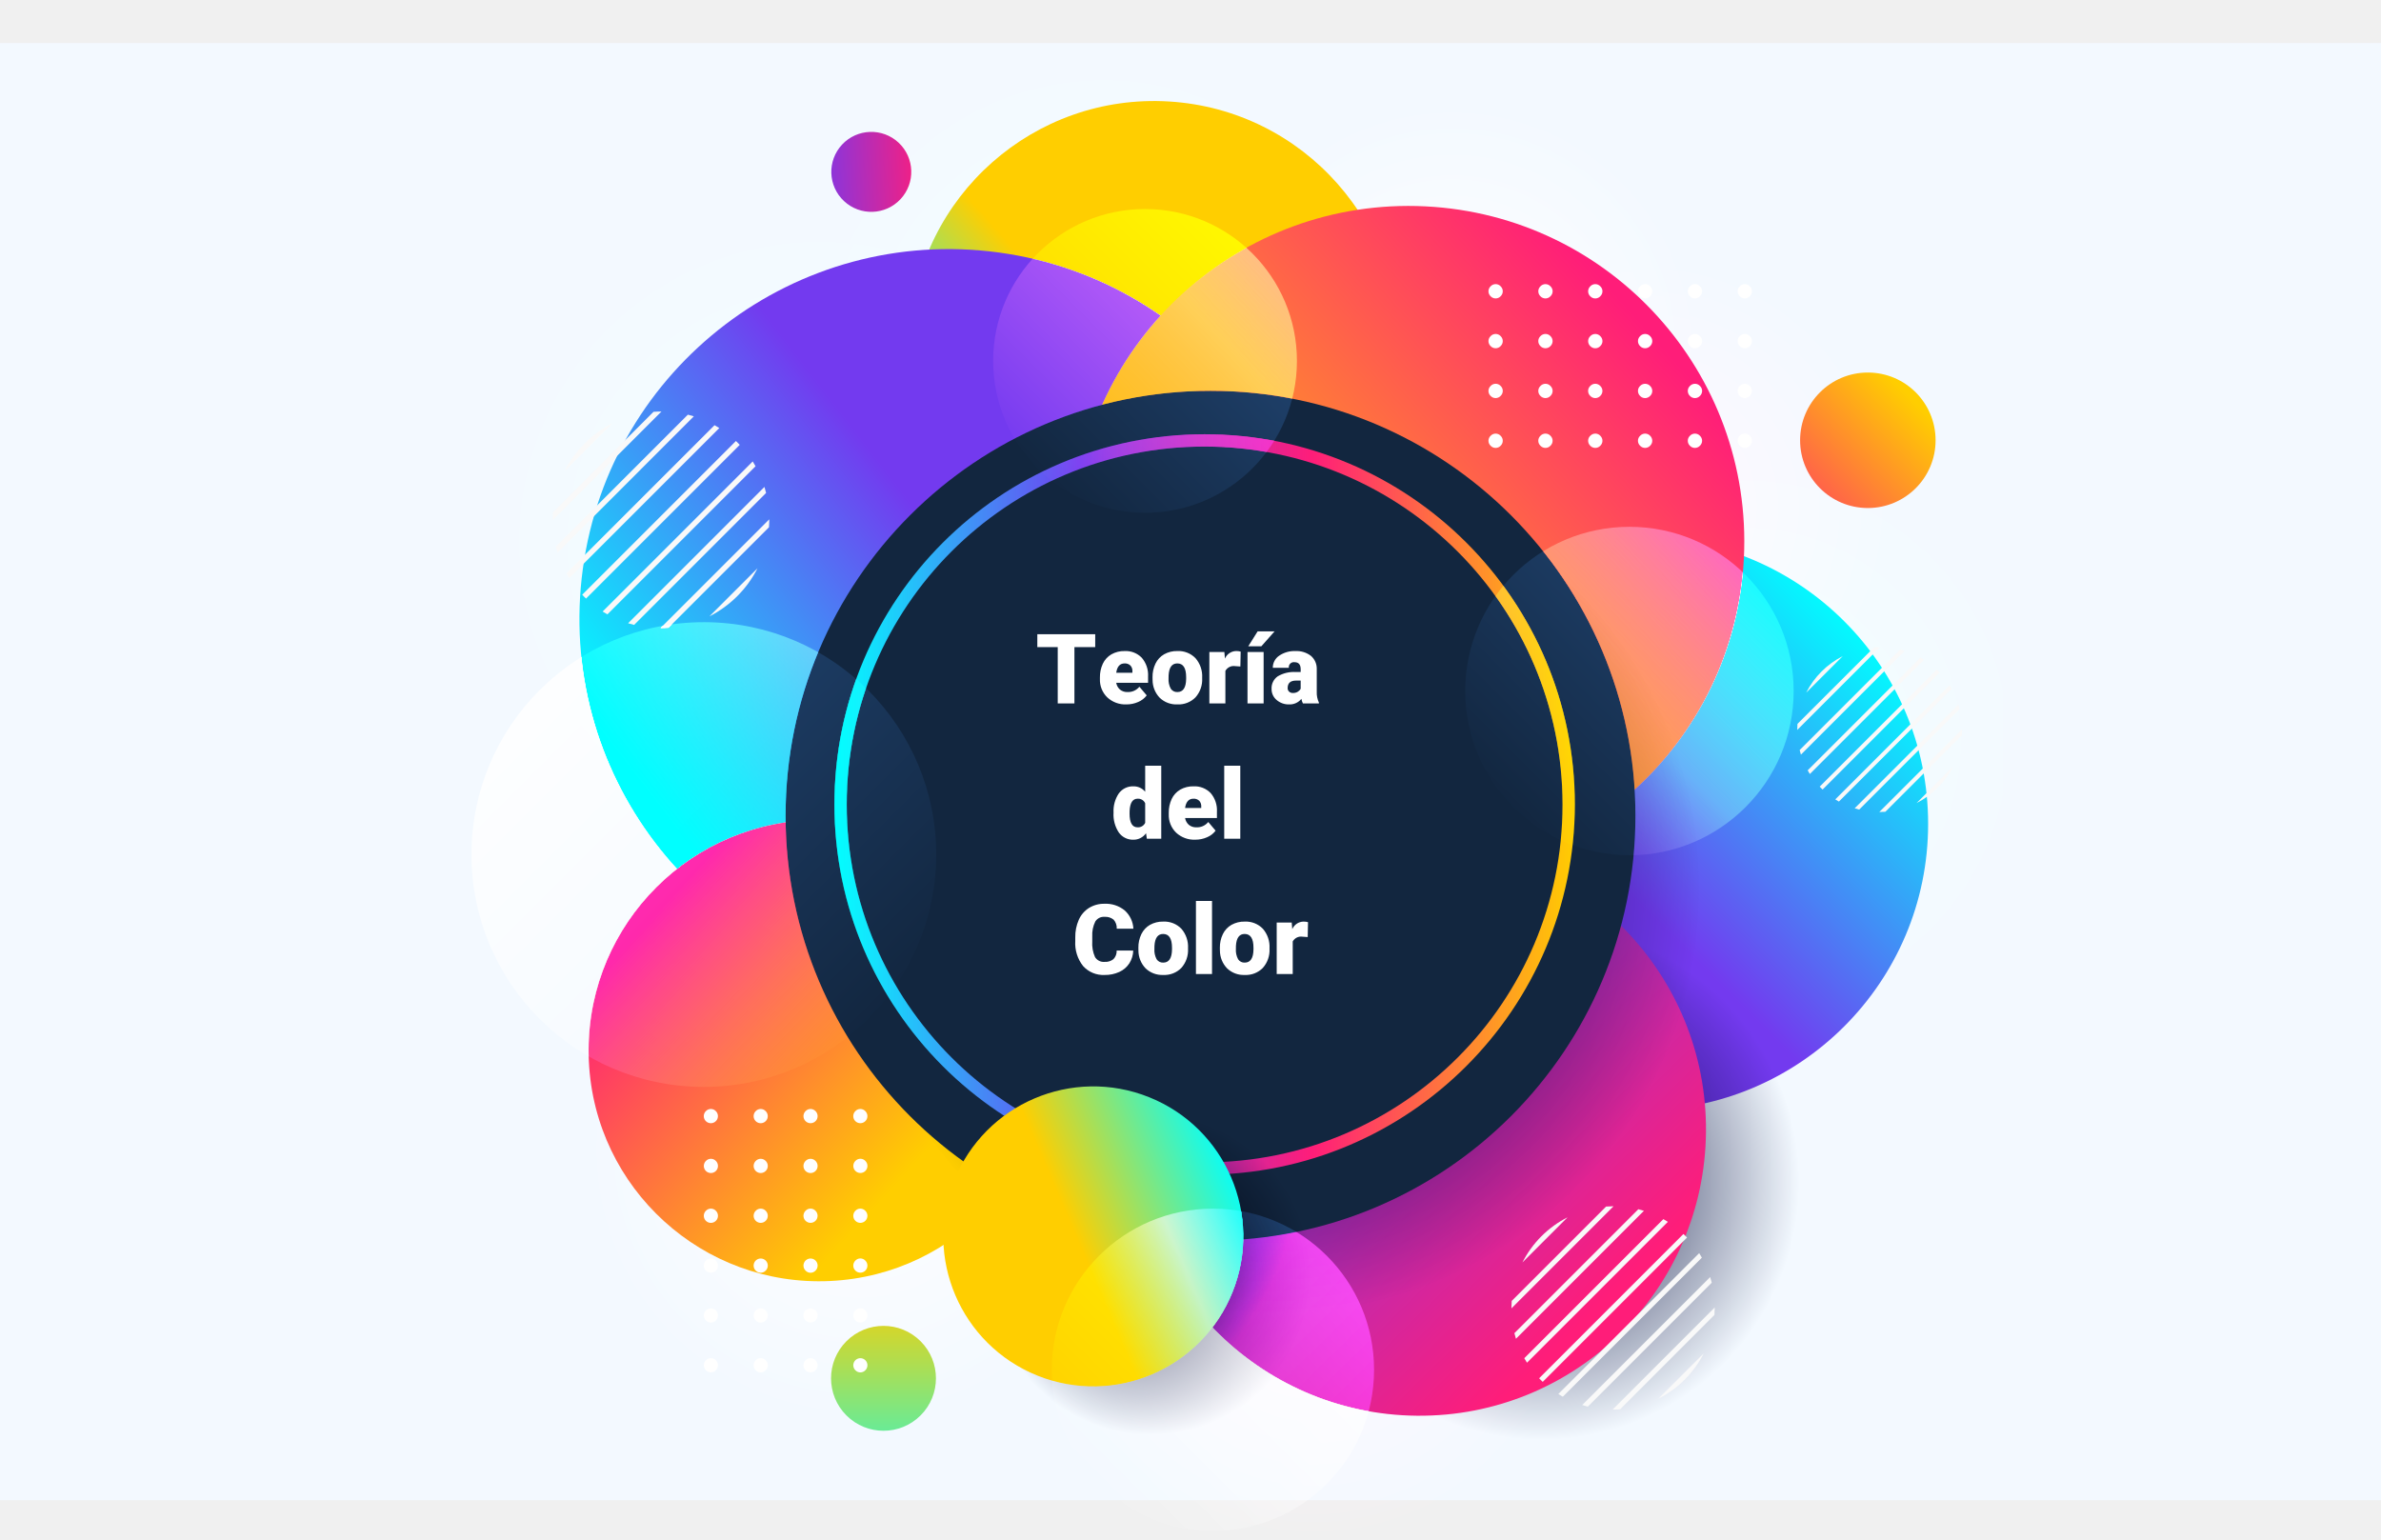
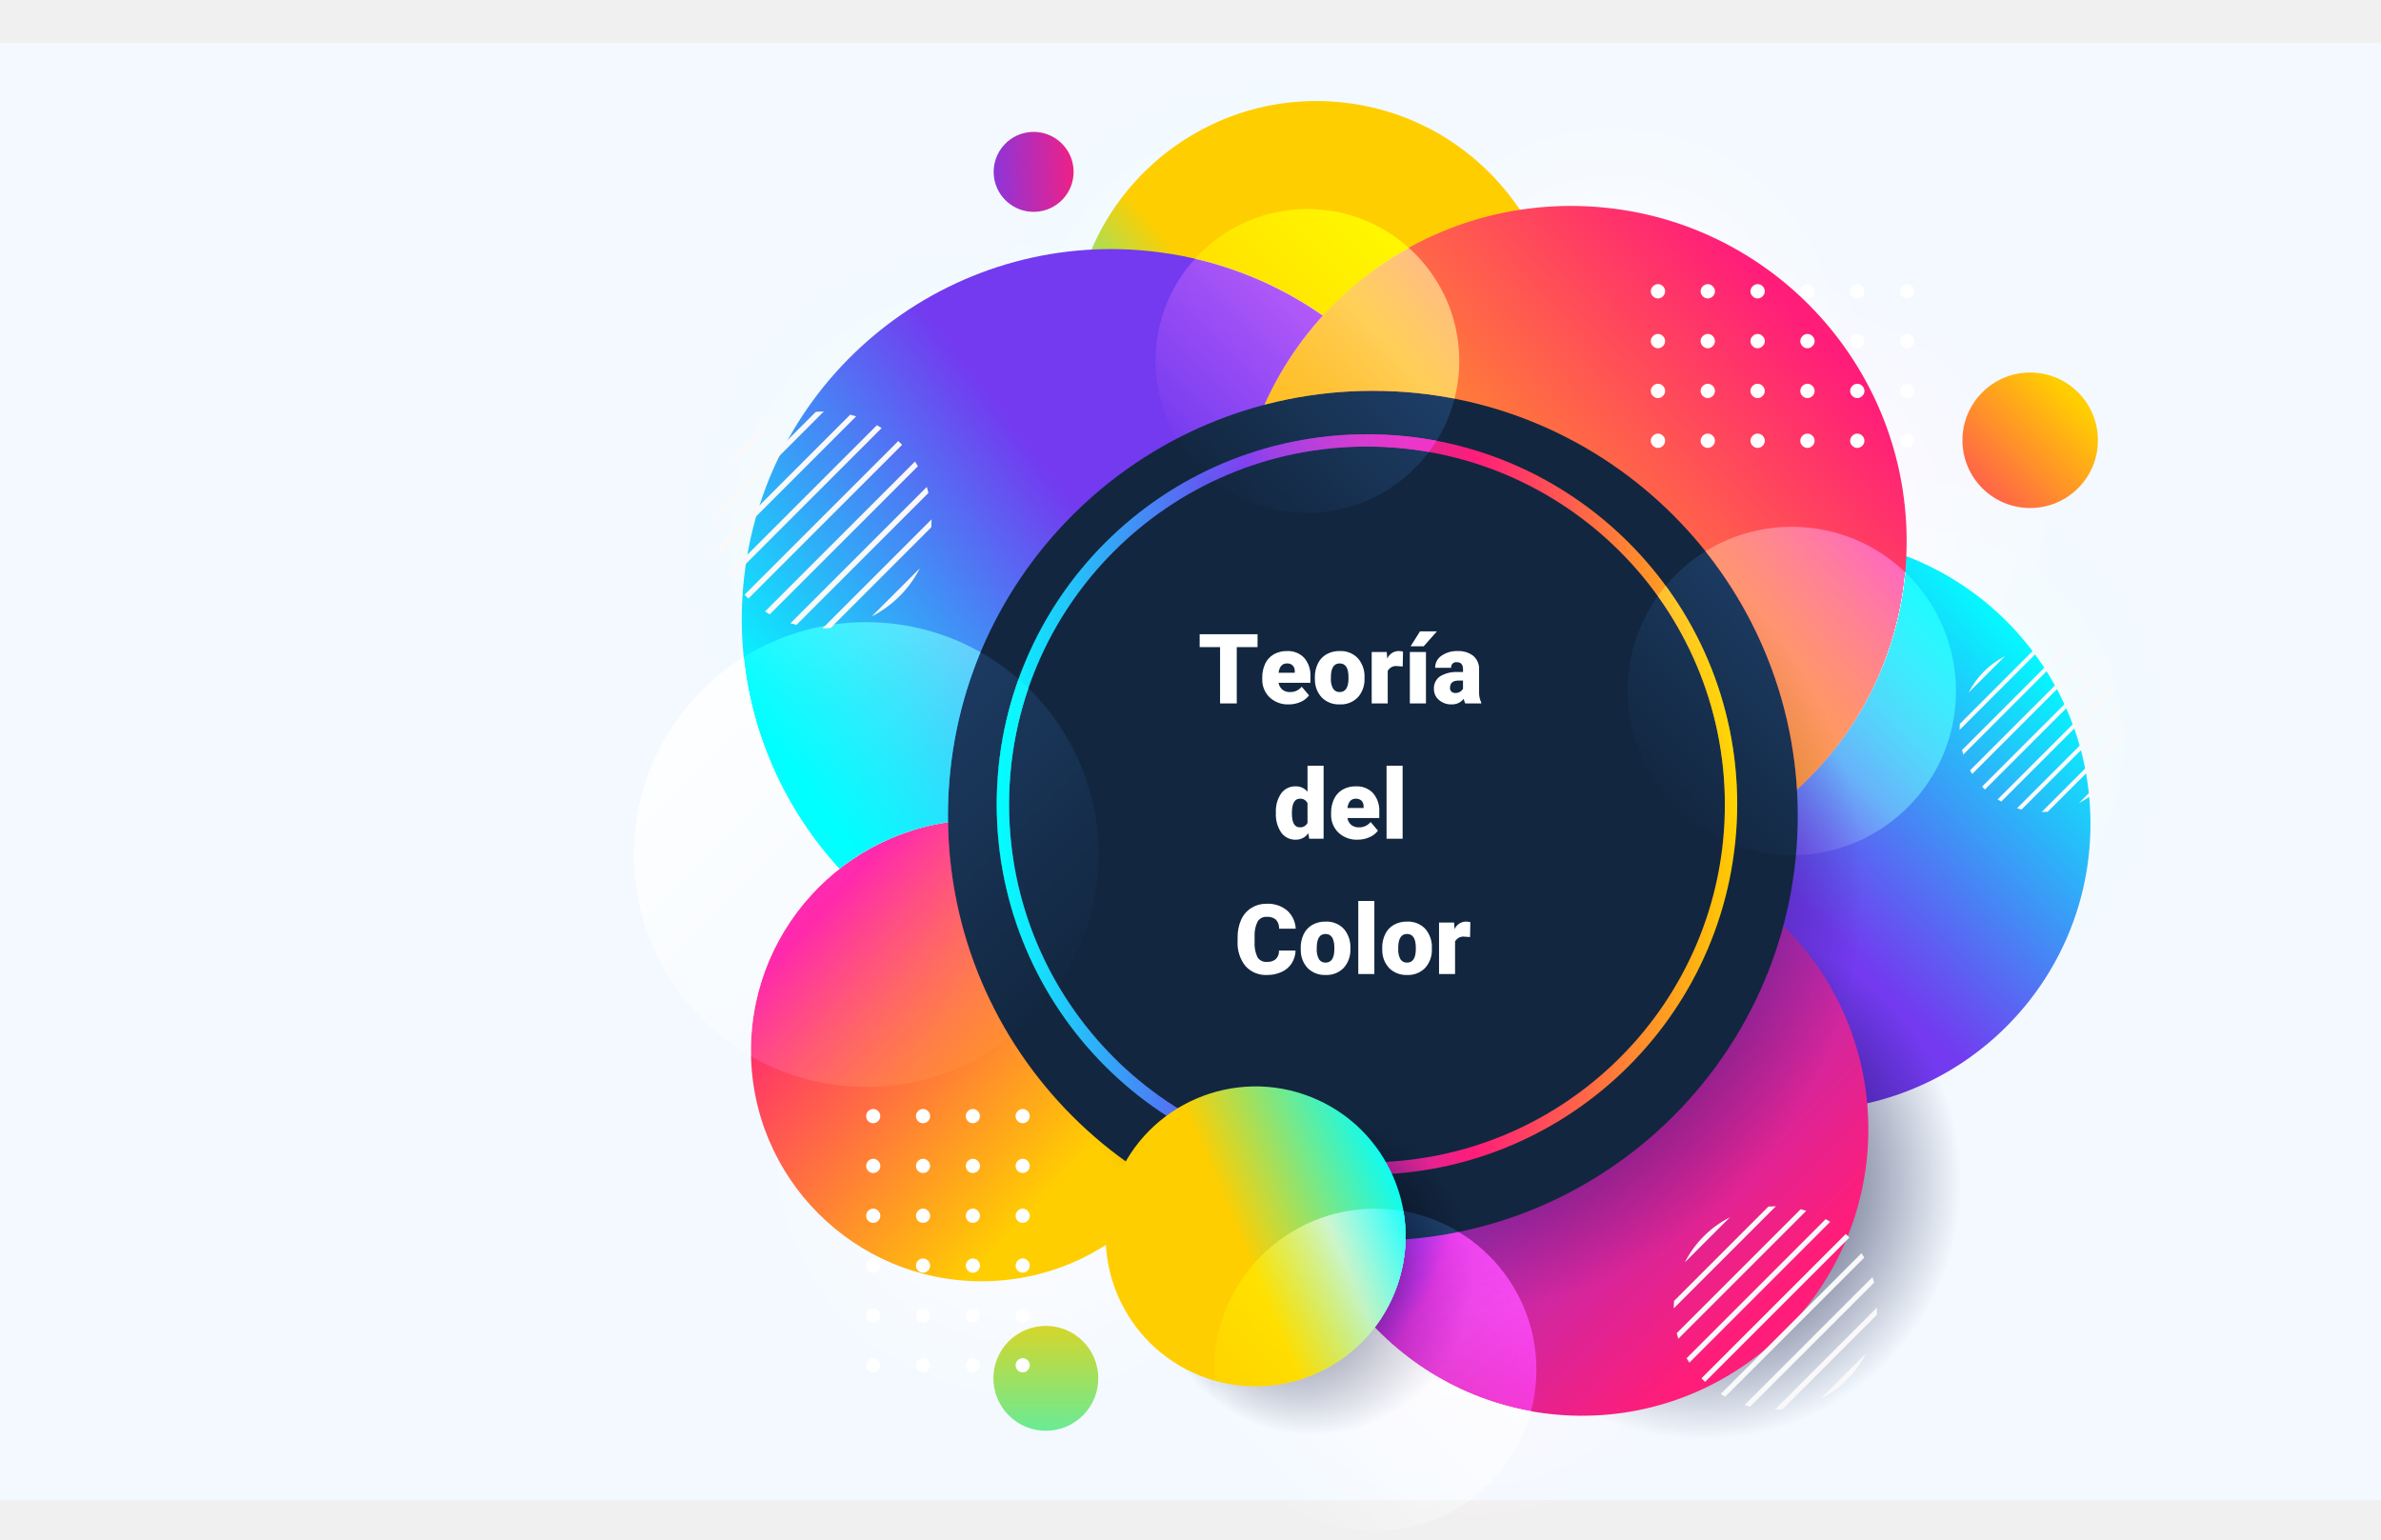
<svg xmlns="http://www.w3.org/2000/svg" xmlns:xlink="http://www.w3.org/1999/xlink" width="440" height="284.513" viewBox="0 0 440 284.513">
  <defs>
    <radialGradient id="radial-gradient" cx="0.5" cy="0.5" r="0.5" gradientTransform="matrix(0.707, 0.707, -0.707, 0.707, 0.5, -0.207)" gradientUnits="objectBoundingBox">
      <stop offset="0" stop-color="#ffce00" />
      <stop offset="1" />
    </radialGradient>
    <radialGradient id="radial-gradient-2" cx="0.5" cy="0.5" r="0.5" xlink:href="#radial-gradient" />
    <radialGradient id="radial-gradient-3" cx="0.5" cy="0.5" r="0.5" gradientTransform="matrix(0.707, 0.707, -0.707, 0.707, 0.5, -0.207)" gradientUnits="objectBoundingBox">
      <stop offset="0" stop-color="#ff1d79" />
      <stop offset="1" />
    </radialGradient>
    <radialGradient id="radial-gradient-4" cx="0.526" cy="0.5" r="0.5" gradientTransform="translate(-0.026) scale(1.053 1)" gradientUnits="objectBoundingBox">
      <stop offset="0" stop-color="aqua" />
      <stop offset="1" />
    </radialGradient>
    <radialGradient id="radial-gradient-5" cx="0.5" cy="0.5" r="0.5" gradientTransform="translate(0)" gradientUnits="objectBoundingBox">
      <stop offset="0.101" stop-color="aqua" />
      <stop offset="1" />
    </radialGradient>
    <radialGradient id="radial-gradient-6" cx="0.5" xlink:href="#radial-gradient-5" />
    <radialGradient id="radial-gradient-7" cx="0.5" cy="0.5" r="0.5" gradientTransform="translate(0)" xlink:href="#radial-gradient-3" />
    <linearGradient id="linear-gradient" x1="0.428" y1="0.572" x2="0.866" y2="0.134" gradientUnits="objectBoundingBox">
      <stop offset="0" stop-color="#733aef" />
      <stop offset="1" stop-color="aqua" />
    </linearGradient>
    <linearGradient id="linear-gradient-2" x1="0.441" y1="0.441" x2="0.171" y2="0.171" gradientUnits="objectBoundingBox">
      <stop offset="0" stop-color="#ffce00" />
      <stop offset="1" stop-color="aqua" />
    </linearGradient>
    <radialGradient id="radial-gradient-8" cx="0.5" cy="0.5" r="0.5" gradientTransform="translate(0.916 -0.072) rotate(81.008)" gradientUnits="objectBoundingBox">
      <stop offset="0" stop-color="#060d3a" />
      <stop offset="1" stop-color="#fff" />
    </radialGradient>
    <linearGradient id="linear-gradient-3" x1="0.189" y1="0.811" x2="0.763" y2="0.237" gradientUnits="objectBoundingBox">
      <stop offset="0" stop-color="#ff1d79" />
      <stop offset="1" stop-color="#733aef" />
    </linearGradient>
    <linearGradient id="linear-gradient-4" x1="0.539" y1="0.539" x2="0.169" y2="0.169" xlink:href="#linear-gradient" />
    <linearGradient id="linear-gradient-5" x1="0.837" y1="0.837" x2="0.223" y2="0.223" gradientUnits="objectBoundingBox">
      <stop offset="0" stop-color="#ff1d79" />
      <stop offset="1" stop-color="#ffce00" />
    </linearGradient>
    <linearGradient id="linear-gradient-6" x1="0.71" y1="0.741" x2="0.16" y2="0.19" gradientUnits="objectBoundingBox">
      <stop offset="0" stop-color="#ffce00" />
      <stop offset="1" stop-color="#ff1d79" />
    </linearGradient>
    <radialGradient id="radial-gradient-9" cx="0.5" r="0.5" gradientTransform="translate(0)" xlink:href="#radial-gradient-8" />
    <linearGradient id="linear-gradient-7" y1="0.5" x2="1" y2="0.5" gradientUnits="objectBoundingBox">
      <stop offset="0" stop-color="aqua" />
      <stop offset="0.335" stop-color="#733aef" />
      <stop offset="0.645" stop-color="#ff1d79" />
      <stop offset="1" stop-color="#ffce00" />
    </linearGradient>
    <radialGradient id="radial-gradient-10" cx="0.5" r="0.5" gradientTransform="translate(0)" xlink:href="#radial-gradient-8" />
    <linearGradient id="linear-gradient-8" x1="0.875" y1="0.875" x2="0.462" y2="0.462" gradientUnits="objectBoundingBox">
      <stop offset="0" stop-color="aqua" />
      <stop offset="1" stop-color="#ffce00" />
    </linearGradient>
    <linearGradient id="linear-gradient-9" x1="-0.545" y1="1.545" x2="1.128" y2="-0.128" xlink:href="#linear-gradient-8" />
    <linearGradient id="linear-gradient-10" x1="-0.302" y1="1.302" x2="0.818" y2="0.182" xlink:href="#linear-gradient-5" />
    <linearGradient id="linear-gradient-11" x1="0.981" y1="0.981" x2="-0.048" y2="-0.048" xlink:href="#linear-gradient-3" />
    <linearGradient id="linear-gradient-12" x1="0.126" y1="0.874" x2="0.985" y2="0.015" gradientUnits="objectBoundingBox">
      <stop offset="0" stop-color="#fff" stop-opacity="0" />
      <stop offset="1" stop-color="#fff" />
    </linearGradient>
  </defs>
-   <g id="Grupo_901594" data-name="Grupo 901594" transform="translate(-895 -2882.001)">
-     <path id="Trazado_629090" data-name="Trazado 629090" d="M0,0H440V269.281H0Z" transform="translate(895 2889.959)" fill="#f3f9ff" />
-     <g id="Grupo_899416" data-name="Grupo 899416" transform="translate(-245.472 3014.131)">
+   <g id="Grupo_901591" data-name="Grupo 901591" transform="translate(-895 -2882.001)">
+     <path id="Trazado_629073" data-name="Trazado 629073" d="M0,0H440V269.281H0Z" transform="translate(895 2889.959)" fill="#f3f9ff" />
+     <g id="Grupo_899416" data-name="Grupo 899416" transform="translate(-215.472 3014.131)">
      <g id="Grupo_899415" data-name="Grupo 899415" transform="translate(1227.472 -132.13)">
        <circle id="Elipse_6341" data-name="Elipse 6341" cx="50.566" cy="50.566" r="50.566" transform="translate(0.238 212.345) rotate(-45)" fill="url(#radial-gradient)" style="mix-blend-mode: screen;isolation: isolate" />
        <circle id="Elipse_6342" data-name="Elipse 6342" cx="46.005" cy="46.005" r="46.005" transform="translate(116.314 65.06) rotate(-45)" fill="url(#radial-gradient-2)" style="mix-blend-mode: screen;isolation: isolate" />
        <circle id="Elipse_6343" data-name="Elipse 6343" cx="46.005" cy="46.005" r="46.005" transform="translate(151.507 93.755) rotate(-45)" fill="url(#radial-gradient-3)" style="mix-blend-mode: screen;isolation: isolate" />
        <path id="Trazado_626556" data-name="Trazado 626556" d="M1634.7,39.29a53.04,53.04,0,1,0,0,46.27Z" transform="translate(-1351.502 74.854)" fill="url(#radial-gradient-4)" style="mix-blend-mode: screen;isolation: isolate" />
        <circle id="Elipse_6344" data-name="Elipse 6344" cx="59.881" cy="59.881" r="59.881" transform="translate(4.578 40.346)" fill="url(#radial-gradient-5)" style="mix-blend-mode: screen;isolation: isolate" />
        <circle id="Elipse_6345" data-name="Elipse 6345" cx="55.899" cy="55.899" r="55.899" transform="translate(61.122 10.691)" fill="url(#radial-gradient-6)" style="mix-blend-mode: screen;isolation: isolate" />
        <circle id="Elipse_6346" data-name="Elipse 6346" cx="47.918" cy="47.918" r="47.918" transform="translate(107.943 188.676)" fill="url(#radial-gradient-7)" style="mix-blend-mode: screen;isolation: isolate" />
        <circle id="Elipse_6347" data-name="Elipse 6347" cx="52.942" cy="52.942" r="52.942" transform="translate(163.427 99.3)" fill="url(#linear-gradient)" />
        <circle id="Elipse_6348" data-name="Elipse 6348" cx="45.197" cy="45.197" r="45.197" transform="translate(78.393 106.198) rotate(-86.471)" fill="url(#linear-gradient-2)" />
        <circle id="Elipse_6349" data-name="Elipse 6349" cx="47.553" cy="47.553" r="47.553" transform="translate(143.458 257.991) rotate(-81.008)" fill="url(#radial-gradient-8)" style="mix-blend-mode: multiply;isolation: isolate" />
        <circle id="Elipse_6350" data-name="Elipse 6350" cx="52.942" cy="52.942" r="52.942" transform="translate(121.904 261.152) rotate(-89.486)" fill="url(#linear-gradient-3)" />
        <circle id="Elipse_6351" data-name="Elipse 6351" cx="68.288" cy="68.288" r="68.288" transform="translate(11.497 172.78) rotate(-82.249)" fill="url(#linear-gradient-4)" />
        <circle id="Elipse_6352" data-name="Elipse 6352" cx="62.016" cy="62.016" r="62.016" transform="translate(108.313 158.943) rotate(-87.162)" fill="url(#linear-gradient-5)" />
        <circle id="Elipse_6353" data-name="Elipse 6353" cx="42.631" cy="42.631" r="42.631" transform="translate(19.825 153.556) rotate(-2.682)" fill="url(#linear-gradient-6)" />
        <circle id="Elipse_6354" data-name="Elipse 6354" cx="78.521" cy="78.521" r="78.521" transform="translate(69.936 85.66)" fill="url(#radial-gradient-9)" style="mix-blend-mode: multiply;isolation: isolate" />
        <path id="Trazado_626633" data-name="Trazado 626633" d="M78.521,0A78.521,78.521,0,1,1,0,78.521,78.521,78.521,0,0,1,78.521,0Z" transform="translate(58.178 72.223)" fill="#12263f" />
        <g id="Grupo_899403" data-name="Grupo 899403" transform="translate(67.195 80.249)">
          <path id="Trazado_626557" data-name="Trazado 626557" d="M1408.771,139.516A68.418,68.418,0,1,1,1477.189,71.1,68.5,68.5,0,0,1,1408.771,139.516Zm0-134.555A66.137,66.137,0,1,0,1474.909,71.1,66.212,66.212,0,0,0,1408.771,4.961Z" transform="translate(-1340.354 -2.681)" fill="url(#linear-gradient-7)" />
        </g>
        <circle id="Elipse_6356" data-name="Elipse 6356" cx="29.768" cy="29.768" r="29.768" transform="translate(95.882 205.681)" fill="url(#radial-gradient-10)" style="mix-blend-mode: multiply;isolation: isolate" />
        <circle id="Elipse_6357" data-name="Elipse 6357" cx="27.716" cy="27.716" r="27.716" transform="translate(79 243.902) rotate(-68.158)" fill="url(#linear-gradient-8)" />
        <circle id="Elipse_6358" data-name="Elipse 6358" cx="9.692" cy="9.692" r="9.692" transform="translate(62.561 254.714) rotate(-45)" fill="url(#linear-gradient-9)" />
        <circle id="Elipse_6359" data-name="Elipse 6359" cx="12.519" cy="12.519" r="12.519" transform="translate(245.651 68.845)" fill="url(#linear-gradient-10)" />
        <circle id="Elipse_6360" data-name="Elipse 6360" cx="7.388" cy="7.388" r="7.388" transform="translate(63.57 32.11) rotate(-46.91)" fill="url(#linear-gradient-11)" />
        <g id="Grupo_899407" data-name="Grupo 899407" transform="translate(43.043 204.933)">
          <g id="Grupo_899406" data-name="Grupo 899406">
            <g id="Grupo_899404" data-name="Grupo 899404" transform="translate(0.003)">
              <path id="Trazado_626558" data-name="Trazado 626558" d="M1315.66,243.477a1.306,1.306,0,1,0,1.844.007A1.265,1.265,0,0,0,1315.66,243.477Z" transform="translate(-1306.048 -224.661)" fill="#fff" />
              <path id="Trazado_626559" data-name="Trazado 626559" d="M1331.148,227.988a1.307,1.307,0,1,0,1.844.047A1.267,1.267,0,0,0,1331.148,227.988Z" transform="translate(-1312.308 -218.401)" fill="#fff" />
              <path id="Trazado_626560" data-name="Trazado 626560" d="M1346.6,212.531a1.306,1.306,0,1,0,1.844.022A1.265,1.265,0,0,0,1346.6,212.531Z" transform="translate(-1318.569 -212.139)" fill="#fff" />
              <path id="Trazado_626561" data-name="Trazado 626561" d="M1300.2,212.525a1.307,1.307,0,1,0,1.844.034A1.267,1.267,0,0,0,1300.2,212.525Z" transform="translate(-1299.787 -212.14)" fill="#fff" />
              <path id="Trazado_626562" data-name="Trazado 626562" d="M1300.2,228a1.306,1.306,0,1,0,1.843.019A1.261,1.261,0,0,0,1300.2,228Z" transform="translate(-1299.787 -218.4)" fill="#fff" />
              <path id="Trazado_626563" data-name="Trazado 626563" d="M1315.654,212.544a1.306,1.306,0,1,0,1.844,0A1.261,1.261,0,0,0,1315.654,212.544Z" transform="translate(-1306.048 -212.139)" fill="#fff" />
              <path id="Trazado_626564" data-name="Trazado 626564" d="M1300.226,243.441a1.308,1.308,0,1,0,1.844.078A1.269,1.269,0,0,0,1300.226,243.441Z" transform="translate(-1299.786 -224.661)" fill="#fff" />
              <path id="Trazado_626565" data-name="Trazado 626565" d="M1315.66,228.006a1.306,1.306,0,1,0,1.844.008A1.265,1.265,0,0,0,1315.66,228.006Z" transform="translate(-1306.047 -218.4)" fill="#fff" />
              <path id="Trazado_626566" data-name="Trazado 626566" d="M1331.135,212.532a1.306,1.306,0,1,0,1.844.02A1.265,1.265,0,0,0,1331.135,212.532Z" transform="translate(-1312.308 -212.139)" fill="#fff" />
              <path id="Trazado_626567" data-name="Trazado 626567" d="M1300.2,258.934a1.306,1.306,0,1,0,1.843.03A1.265,1.265,0,0,0,1300.2,258.934Z" transform="translate(-1299.787 -230.922)" fill="#fff" />
            </g>
            <g id="Grupo_899405" data-name="Grupo 899405" transform="translate(0 9.212)">
              <path id="Trazado_626568" data-name="Trazado 626568" d="M1348.431,291.739a1.306,1.306,0,1,0-1.844-.008A1.265,1.265,0,0,0,1348.431,291.739Z" transform="translate(-1318.563 -252.657)" fill="#fff" />
              <path id="Trazado_626569" data-name="Trazado 626569" d="M1346.61,274.4a1.307,1.307,0,1,0,1.849.045A1.262,1.262,0,0,0,1346.61,274.4Z" transform="translate(-1318.563 -246.397)" fill="#fff" />
              <path id="Trazado_626570" data-name="Trazado 626570" d="M1332.961,291.74a1.306,1.306,0,1,0-1.844-.01A1.264,1.264,0,0,0,1332.961,291.74Z" transform="translate(-1312.302 -252.657)" fill="#fff" />
              <path id="Trazado_626571" data-name="Trazado 626571" d="M1346.584,258.954a1.306,1.306,0,1,0,1.848-.005A1.26,1.26,0,0,0,1346.584,258.954Z" transform="translate(-1318.563 -240.136)" fill="#fff" />
              <path id="Trazado_626572" data-name="Trazado 626572" d="M1331.058,276.2a1.307,1.307,0,1,0,.128-1.844A1.267,1.267,0,0,0,1331.058,276.2Z" transform="translate(-1312.303 -246.397)" fill="#fff" />
              <path id="Trazado_626573" data-name="Trazado 626573" d="M1317.482,291.752a1.307,1.307,0,1,0-1.844-.034A1.266,1.266,0,0,0,1317.482,291.752Z" transform="translate(-1306.042 -252.657)" fill="#fff" />
              <path id="Trazado_626574" data-name="Trazado 626574" d="M1346.571,243.5a1.306,1.306,0,1,0,1.847-.031A1.262,1.262,0,0,0,1346.571,243.5Z" transform="translate(-1318.563 -233.875)" fill="#fff" />
              <path id="Trazado_626575" data-name="Trazado 626575" d="M1332.95,260.814a1.307,1.307,0,1,0-1.843-.035A1.262,1.262,0,0,0,1332.95,260.814Z" transform="translate(-1312.303 -240.136)" fill="#fff" />
              <path id="Trazado_626576" data-name="Trazado 626576" d="M1317.489,276.276a1.306,1.306,0,1,0-1.844-.019A1.261,1.261,0,0,0,1317.489,276.276Z" transform="translate(-1306.042 -246.396)" fill="#fff" />
              <path id="Trazado_626577" data-name="Trazado 626577" d="M1302.031,291.733a1.306,1.306,0,1,0-1.843,0A1.261,1.261,0,0,0,1302.031,291.733Z" transform="translate(-1299.781 -252.657)" fill="#fff" />
              <path id="Trazado_626578" data-name="Trazado 626578" d="M1346.6,228a1.306,1.306,0,1,0,1.848.02A1.261,1.261,0,0,0,1346.6,228Z" transform="translate(-1318.563 -227.615)" fill="#fff" />
              <path id="Trazado_626579" data-name="Trazado 626579" d="M1331.128,243.473a1.306,1.306,0,1,0,1.848.02A1.261,1.261,0,0,0,1331.128,243.473Z" transform="translate(-1312.303 -233.875)" fill="#fff" />
              <path id="Trazado_626580" data-name="Trazado 626580" d="M1317.459,260.836a1.308,1.308,0,1,0-1.844-.077A1.27,1.27,0,0,0,1317.459,260.836Z" transform="translate(-1306.042 -240.136)" fill="#fff" />
              <path id="Trazado_626581" data-name="Trazado 626581" d="M1302.025,276.27a1.306,1.306,0,1,0-1.843-.008A1.265,1.265,0,0,0,1302.025,276.27Z" transform="translate(-1299.781 -246.397)" fill="#fff" />
            </g>
          </g>
        </g>
        <g id="Grupo_899411" data-name="Grupo 899411" transform="translate(188.06 52.504)">
          <g id="Grupo_899410" data-name="Grupo 899410">
            <g id="Grupo_899408" data-name="Grupo 899408">
              <path id="Trazado_626582" data-name="Trazado 626582" d="M1574.734-10.746a1.264,1.264,0,0,0,1.847.005,1.267,1.267,0,0,0,0-1.848,1.26,1.26,0,0,0-1.845,0A1.257,1.257,0,0,0,1574.734-10.746Z" transform="translate(-1555.918 31.407)" fill="#fff" />
              <path id="Trazado_626583" data-name="Trazado 626583" d="M1559.245-26.235a1.267,1.267,0,0,0,1.847.046,1.272,1.272,0,0,0,.045-1.849,1.263,1.263,0,0,0-1.845-.04A1.259,1.259,0,0,0,1559.245-26.235Z" transform="translate(-1549.658 37.667)" fill="#fff" />
              <path id="Trazado_626584" data-name="Trazado 626584" d="M1543.789-41.691a1.265,1.265,0,0,0,1.846.02,1.269,1.269,0,0,0,.02-1.848,1.261,1.261,0,0,0-1.845-.015A1.257,1.257,0,0,0,1543.789-41.691Z" transform="translate(-1543.397 43.928)" fill="#fff" />
              <path id="Trazado_626585" data-name="Trazado 626585" d="M1543.782,4.71a1.266,1.266,0,0,0,1.847.033,1.27,1.27,0,0,0,.032-1.848,1.263,1.263,0,0,0-1.845-.028A1.259,1.259,0,0,0,1543.782,4.71Z" transform="translate(-1543.397 25.146)" fill="#fff" />
              <path id="Trazado_626586" data-name="Trazado 626586" d="M1559.258,4.716a1.261,1.261,0,0,0,1.845.017,1.265,1.265,0,0,0,.019-1.847,1.261,1.261,0,0,0-1.845-.014A1.257,1.257,0,0,0,1559.258,4.716Z" transform="translate(-1549.657 25.146)" fill="#fff" />
              <path id="Trazado_626587" data-name="Trazado 626587" d="M1543.8-10.741a1.261,1.261,0,0,0,1.845-.007,1.264,1.264,0,0,0,0-1.847,1.26,1.26,0,0,0-1.845.01A1.257,1.257,0,0,0,1543.8-10.741Z" transform="translate(-1543.397 31.407)" fill="#fff" />
              <path id="Trazado_626588" data-name="Trazado 626588" d="M1574.7,4.687a1.27,1.27,0,0,0,1.847.077,1.275,1.275,0,0,0,.076-1.85,1.266,1.266,0,0,0-1.845-.071A1.261,1.261,0,0,0,1574.7,4.687Z" transform="translate(-1555.918 25.146)" fill="#fff" />
              <path id="Trazado_626589" data-name="Trazado 626589" d="M1559.263-10.747a1.265,1.265,0,0,0,1.847.007,1.268,1.268,0,0,0,.007-1.848,1.26,1.26,0,0,0-1.845,0A1.257,1.257,0,0,0,1559.263-10.747Z" transform="translate(-1549.657 31.407)" fill="#fff" />
              <path id="Trazado_626590" data-name="Trazado 626590" d="M1543.789-26.221a1.265,1.265,0,0,0,1.846.019,1.269,1.269,0,0,0,.019-1.848,1.262,1.262,0,0,0-1.845-.014A1.258,1.258,0,0,0,1543.789-26.221Z" transform="translate(-1543.397 37.667)" fill="#fff" />
              <path id="Trazado_626591" data-name="Trazado 626591" d="M1590.191,4.711a1.265,1.265,0,0,0,1.847.029,1.27,1.27,0,0,0,.029-1.848,1.262,1.262,0,0,0-1.845-.024A1.258,1.258,0,0,0,1590.191,4.711Z" transform="translate(-1562.179 25.146)" fill="#fff" />
            </g>
            <g id="Grupo_899409" data-name="Grupo 899409" transform="translate(9.212 0.003)">
              <path id="Trazado_626592" data-name="Trazado 626592" d="M1623-43.518a1.265,1.265,0,0,0-1.847-.007,1.267,1.267,0,0,0-.006,1.848,1.26,1.26,0,0,0,1.845,0A1.257,1.257,0,0,0,1623-43.518Z" transform="translate(-1583.914 43.922)" fill="#fff" />
              <path id="Trazado_626593" data-name="Trazado 626593" d="M1605.655-41.7a1.264,1.264,0,0,0,1.845.04,1.259,1.259,0,0,0,.047-1.844,1.267,1.267,0,0,0-1.847-.046A1.272,1.272,0,0,0,1605.655-41.7Z" transform="translate(-1577.654 43.922)" fill="#fff" />
              <path id="Trazado_626594" data-name="Trazado 626594" d="M1623-28.048a1.265,1.265,0,0,0-1.847-.009,1.268,1.268,0,0,0-.009,1.848,1.261,1.261,0,0,0,1.845,0A1.257,1.257,0,0,0,1623-28.048Z" transform="translate(-1583.914 37.661)" fill="#fff" />
              <path id="Trazado_626595" data-name="Trazado 626595" d="M1590.211-41.671a1.26,1.26,0,0,0,1.845-.01,1.257,1.257,0,0,0,0-1.844,1.265,1.265,0,0,0-1.847.005A1.267,1.267,0,0,0,1590.211-41.671Z" transform="translate(-1571.393 43.922)" fill="#fff" />
              <path id="Trazado_626596" data-name="Trazado 626596" d="M1607.456-26.144a1.267,1.267,0,0,0,.133-1.842,1.271,1.271,0,0,0-1.845-.133,1.276,1.276,0,0,0-.132,1.847A1.271,1.271,0,0,0,1607.456-26.144Z" transform="translate(-1577.653 37.662)" fill="#fff" />
              <path id="Trazado_626597" data-name="Trazado 626597" d="M1623.009-12.567a1.266,1.266,0,0,0-1.847-.033,1.271,1.271,0,0,0-.033,1.849,1.263,1.263,0,0,0,1.845.028A1.258,1.258,0,0,0,1623.009-12.567Z" transform="translate(-1583.914 31.401)" fill="#fff" />
              <path id="Trazado_626598" data-name="Trazado 626598" d="M1574.756-41.658a1.261,1.261,0,0,0,1.845-.036,1.259,1.259,0,0,0-.03-1.844,1.262,1.262,0,0,0-1.845.033A1.264,1.264,0,0,0,1574.756-41.658Z" transform="translate(-1565.132 43.922)" fill="#fff" />
              <path id="Trazado_626599" data-name="Trazado 626599" d="M1592.072-28.037a1.262,1.262,0,0,0-1.845-.032,1.267,1.267,0,0,0-.034,1.847,1.263,1.263,0,0,0,1.845.028A1.259,1.259,0,0,0,1592.072-28.037Z" transform="translate(-1571.393 37.662)" fill="#fff" />
              <path id="Trazado_626600" data-name="Trazado 626600" d="M1607.533-12.575a1.261,1.261,0,0,0-1.845-.017,1.265,1.265,0,0,0-.019,1.847,1.262,1.262,0,0,0,1.845.013A1.257,1.257,0,0,0,1607.533-12.575Z" transform="translate(-1577.653 31.401)" fill="#fff" />
              <path id="Trazado_626601" data-name="Trazado 626601" d="M1622.99,2.882a1.261,1.261,0,0,0-1.845.007,1.264,1.264,0,0,0,0,1.847,1.261,1.261,0,0,0,1.845-.01A1.257,1.257,0,0,0,1622.99,2.882Z" transform="translate(-1583.914 25.14)" fill="#fff" />
              <path id="Trazado_626602" data-name="Trazado 626602" d="M1559.261-41.684a1.262,1.262,0,0,0,1.845.016,1.257,1.257,0,0,0,.021-1.844,1.265,1.265,0,0,0-1.846-.021A1.269,1.269,0,0,0,1559.261-41.684Z" transform="translate(-1558.871 43.922)" fill="#fff" />
              <path id="Trazado_626603" data-name="Trazado 626603" d="M1574.73-26.214a1.262,1.262,0,0,0,1.845.015,1.256,1.256,0,0,0,.021-1.843,1.265,1.265,0,0,0-1.846-.021A1.27,1.27,0,0,0,1574.73-26.214Z" transform="translate(-1565.132 37.662)" fill="#fff" />
              <path id="Trazado_626604" data-name="Trazado 626604" d="M1592.093-12.546a1.269,1.269,0,0,0-1.847-.077,1.275,1.275,0,0,0-.076,1.85,1.267,1.267,0,0,0,1.846.071A1.261,1.261,0,0,0,1592.093-12.546Z" transform="translate(-1571.393 31.401)" fill="#fff" />
              <path id="Trazado_626605" data-name="Trazado 626605" d="M1607.527,2.888a1.264,1.264,0,0,0-1.847-.007,1.268,1.268,0,0,0-.007,1.848,1.26,1.26,0,0,0,1.845,0A1.257,1.257,0,0,0,1607.527,2.888Z" transform="translate(-1577.654 25.14)" fill="#fff" />
            </g>
          </g>
        </g>
        <g id="Grupo_899412" data-name="Grupo 899412" transform="translate(15.135 76.045)">
          <path id="Trazado_626606" data-name="Trazado 626606" d="M1260.279,3a20.14,20.14,0,0,0-3.735,5.148l8.883-8.883A20.143,20.143,0,0,0,1260.279,3Z" transform="translate(-1254.373 2.904)" fill="#f9f9f9" />
          <path id="Trazado_626607" data-name="Trazado 626607" d="M1271.528-4.322l-18.573,18.573q-.056.735-.058,1.471L1273-4.38Q1272.263-4.378,1271.528-4.322Z" transform="translate(-1252.897 4.38)" fill="#f9f9f9" />
          <path id="Trazado_626608" data-name="Trazado 626608" d="M1278.274-3.395,1253.882,21q.138.556.307,1.105L1279.38-3.088Q1278.831-3.257,1278.274-3.395Z" transform="translate(-1253.296 3.981)" fill="#f9f9f9" />
          <path id="Trazado_626609" data-name="Trazado 626609" d="M1284.527-.124,1257.153,27.25q.252.448.528.885L1285.412.4Q1284.976.128,1284.527-.124Z" transform="translate(-1254.62 2.657)" fill="#f9f9f9" />
          <path id="Trazado_626610" data-name="Trazado 626610" d="M1290.826,5.132c-.118-.118-.238-.235-.358-.349L1262.06,33.192c.114.12.23.24.349.358s.238.235.358.349L1291.175,5.49C1291.061,5.369,1290.945,5.25,1290.826,5.132Z" transform="translate(-1256.606 0.671)" fill="#f9f9f9" />
          <path id="Trazado_626611" data-name="Trazado 626611" d="M1296.136,11.127,1268.4,38.859q.438.276.886.528l27.374-27.374Q1296.412,11.565,1296.136,11.127Z" transform="translate(-1259.173 -1.896)" fill="#f9f9f9" />
          <path id="Trazado_626612" data-name="Trazado 626612" d="M1301.505,19.038l-25.191,25.191q.549.17,1.106.307l24.392-24.392Q1301.675,19.587,1301.505,19.038Z" transform="translate(-1262.375 -5.098)" fill="#f9f9f9" />
          <path id="Trazado_626613" data-name="Trazado 626613" d="M1306.467,29.088l-20.1,20.1q.736,0,1.471-.058l18.573-18.573Q1306.465,29.824,1306.467,29.088Z" transform="translate(-1266.443 -9.166)" fill="#f9f9f9" />
          <path id="Trazado_626614" data-name="Trazado 626614" d="M1301.564,53.17a20.25,20.25,0,0,0,8.883-8.883Z" transform="translate(-1272.594 -15.317)" fill="#f9f9f9" />
        </g>
        <g id="Grupo_899413" data-name="Grupo 899413" transform="translate(192.305 222.917)">
          <path id="Trazado_626615" data-name="Trazado 626615" d="M1557.458,249.282a18.9,18.9,0,0,0-3.506,4.833l8.339-8.339A18.911,18.911,0,0,0,1557.458,249.282Z" transform="translate(-1551.914 -243.738)" fill="#f9f9f9" />
          <path id="Trazado_626616" data-name="Trazado 626616" d="M1568.018,242.406l-17.436,17.436q-.053.689-.054,1.381l18.871-18.871Q1568.708,242.354,1568.018,242.406Z" transform="translate(-1550.528 -242.352)" fill="#f9f9f9" />
          <path id="Trazado_626617" data-name="Trazado 626617" d="M1574.351,243.276l-22.9,22.9q.129.522.289,1.038l23.649-23.649Q1574.873,243.406,1574.351,243.276Z" transform="translate(-1550.902 -242.726)" fill="#f9f9f9" />
          <path id="Trazado_626618" data-name="Trazado 626618" d="M1580.222,246.347l-25.7,25.7q.236.421.5.831l26.034-26.034Q1580.643,246.583,1580.222,246.347Z" transform="translate(-1552.145 -243.969)" fill="#f9f9f9" />
          <path id="Trazado_626619" data-name="Trazado 626619" d="M1586.135,251.281q-.167-.167-.336-.327l-26.669,26.669q.161.17.328.336t.336.327l26.67-26.67Q1586.3,251.447,1586.135,251.281Z" transform="translate(-1554.01 -245.833)" fill="#f9f9f9" />
          <path id="Trazado_626620" data-name="Trazado 626620" d="M1591.12,256.91l-26.034,26.034q.411.26.831.5l25.7-25.7Q1591.38,257.32,1591.12,256.91Z" transform="translate(-1556.42 -248.244)" fill="#f9f9f9" />
          <path id="Trazado_626621" data-name="Trazado 626621" d="M1596.16,264.336l-23.648,23.648q.515.16,1.038.289l22.9-22.9Q1596.32,264.852,1596.16,264.336Z" transform="translate(-1559.426 -251.25)" fill="#f9f9f9" />
          <path id="Trazado_626622" data-name="Trazado 626622" d="M1600.818,273.771l-18.871,18.871q.69,0,1.381-.054l17.436-17.437Q1600.816,274.462,1600.818,273.771Z" transform="translate(-1563.244 -255.068)" fill="#f9f9f9" />
          <path id="Trazado_626623" data-name="Trazado 626623" d="M1596.215,296.379a19.01,19.01,0,0,0,8.34-8.34Z" transform="translate(-1569.019 -260.843)" fill="#f9f9f9" />
        </g>
        <g id="Grupo_899414" data-name="Grupo 899414" transform="translate(245.123 119.595)">
          <path id="Trazado_626624" data-name="Trazado 626624" d="M1644.876,74.4a15.336,15.336,0,0,0-2.843,3.919l6.762-6.762A15.334,15.334,0,0,0,1644.876,74.4Z" transform="translate(-1640.38 -69.904)" fill="#f9f9f9" />
          <path id="Trazado_626625" data-name="Trazado 626625" d="M1653.438,68.824,1639.3,82.961q-.043.559-.044,1.12l15.3-15.3Q1654,68.782,1653.438,68.824Z" transform="translate(-1639.257 -68.78)" fill="#f9f9f9" />
          <path id="Trazado_626626" data-name="Trazado 626626" d="M1658.573,69.53,1640.007,88.1q.1.424.234.842l19.174-19.174Q1659,69.634,1658.573,69.53Z" transform="translate(-1639.56 -69.084)" fill="#f9f9f9" />
          <path id="Trazado_626627" data-name="Trazado 626627" d="M1663.333,72.02,1642.5,92.856q.191.341.4.674l21.108-21.108Q1663.674,72.211,1663.333,72.02Z" transform="translate(-1640.568 -70.091)" fill="#f9f9f9" />
          <path id="Trazado_626628" data-name="Trazado 626628" d="M1668.127,76.019c-.09-.09-.181-.178-.273-.265l-21.624,21.624c.088.092.176.182.266.272s.181.179.273.265l21.624-21.623C1668.305,76.2,1668.217,76.109,1668.127,76.019Z" transform="translate(-1642.08 -71.603)" fill="#f9f9f9" />
          <path id="Trazado_626629" data-name="Trazado 626629" d="M1672.169,80.584l-21.108,21.108q.332.211.674.4l20.836-20.836Q1672.379,80.917,1672.169,80.584Z" transform="translate(-1644.034 -73.557)" fill="#f9f9f9" />
          <path id="Trazado_626630" data-name="Trazado 626630" d="M1676.255,86.6l-19.174,19.174q.419.129.842.234l18.567-18.566Q1676.385,87.022,1676.255,86.6Z" transform="translate(-1646.471 -75.994)" fill="#f9f9f9" />
          <path id="Trazado_626631" data-name="Trazado 626631" d="M1680.032,94.254l-15.3,15.3q.561,0,1.12-.044l14.137-14.137Q1680.031,94.815,1680.032,94.254Z" transform="translate(-1649.567 -79.09)" fill="#f9f9f9" />
          <path id="Trazado_626632" data-name="Trazado 626632" d="M1676.3,112.585a15.408,15.408,0,0,0,6.762-6.762Z" transform="translate(-1654.249 -83.772)" fill="#f9f9f9" />
        </g>
        <circle id="Elipse_6361" data-name="Elipse 6361" cx="42.941" cy="42.941" r="42.941" transform="matrix(0.003, -1, 1, 0.003, 0, 200.731)" fill="url(#linear-gradient-12)" style="mix-blend-mode: overlay;isolation: isolate" />
        <circle id="Elipse_6362" data-name="Elipse 6362" cx="29.778" cy="29.778" r="29.778" transform="translate(107.365 223.356)" fill="url(#linear-gradient-12)" style="mix-blend-mode: overlay;isolation: isolate" />
        <circle id="Elipse_6363" data-name="Elipse 6363" cx="28.068" cy="28.068" r="28.068" transform="translate(96.532 38.628)" fill="url(#linear-gradient-12)" style="mix-blend-mode: overlay;isolation: isolate" />
        <circle id="Elipse_6364" data-name="Elipse 6364" cx="30.348" cy="30.348" r="30.348" transform="translate(183.765 97.353)" fill="url(#linear-gradient-12)" style="mix-blend-mode: overlay;isolation: isolate" />
      </g>
    </g>
-     <path id="Trazado_629091" data-name="Trazado 629091" d="M-17.609-10.415H-21.45V0h-3.085V-10.415h-3.771V-12.8h10.7ZM-11.843.176a4.889,4.889,0,0,1-3.542-1.305,4.507,4.507,0,0,1-1.354-3.4v-.246A5.84,5.84,0,0,1-16.2-7.348a3.955,3.955,0,0,1,1.578-1.727,4.763,4.763,0,0,1,2.461-.611A4.117,4.117,0,0,1-9-8.442a4.887,4.887,0,0,1,1.16,3.467v1.151h-5.889a2.135,2.135,0,0,0,.694,1.257,2.066,2.066,0,0,0,1.389.457,2.662,2.662,0,0,0,2.2-.984l1.354,1.6A3.784,3.784,0,0,1-9.659-.277,5.3,5.3,0,0,1-11.843.176ZM-12.177-7.4q-1.3,0-1.547,1.723h2.988v-.229a1.467,1.467,0,0,0-.36-1.1A1.434,1.434,0,0,0-12.177-7.4Zm5.159,2.558a5.613,5.613,0,0,1,.554-2.536A3.96,3.96,0,0,1-4.874-9.088a4.791,4.791,0,0,1,2.435-.6A4.373,4.373,0,0,1,.927-8.363a5.076,5.076,0,0,1,1.23,3.6v.105A4.925,4.925,0,0,1,.923-1.129,4.384,4.384,0,0,1-2.421.176,4.434,4.434,0,0,1-5.682-1.042a4.761,4.761,0,0,1-1.327-3.3Zm2.962.185a3.538,3.538,0,0,0,.413,1.934,1.376,1.376,0,0,0,1.222.615q1.582,0,1.617-2.435v-.3Q-.8-7.4-2.439-7.4q-1.485,0-1.608,2.206ZM9.215-6.829,8.24-6.9a1.752,1.752,0,0,0-1.793.879V0H3.485V-9.51H6.262l.1,1.222a2.294,2.294,0,0,1,2.083-1.4,2.888,2.888,0,0,1,.826.105ZM13.513,0H10.534V-9.51h2.979ZM12.406-13.324h3.129l-2.443,2.76-2.417,0ZM20.773,0a3.344,3.344,0,0,1-.281-.853A2.754,2.754,0,0,1,18.207.176a3.374,3.374,0,0,1-2.285-.813,2.588,2.588,0,0,1-.94-2.043,2.66,2.66,0,0,1,1.143-2.338,5.821,5.821,0,0,1,3.322-.791h.914v-.5q0-1.316-1.134-1.316a.927.927,0,0,0-1.055,1.042H15.209a2.655,2.655,0,0,1,1.173-2.239,4.931,4.931,0,0,1,2.993-.86A4.323,4.323,0,0,1,22.25-8.8a3.086,3.086,0,0,1,1.081,2.435v4.21a4.311,4.311,0,0,0,.4,2V0ZM18.918-1.934a1.652,1.652,0,0,0,.918-.237,1.487,1.487,0,0,0,.523-.536V-4.228H19.5q-1.547,0-1.547,1.389a.848.848,0,0,0,.272.655A.986.986,0,0,0,18.918-1.934ZM-14.221,20.175a5.809,5.809,0,0,1,.976-3.56,3.211,3.211,0,0,1,2.725-1.3,2.731,2.731,0,0,1,2.145,1V11.5h2.971V25H-8.068l-.149-1.02a2.8,2.8,0,0,1-2.32,1.2,3.205,3.205,0,0,1-2.689-1.3A5.993,5.993,0,0,1-14.221,20.175Zm2.962.185q0,2.531,1.477,2.531a1.458,1.458,0,0,0,1.406-.826V18.443A1.419,1.419,0,0,0-9.765,17.6q-1.371,0-1.485,2.215ZM.879,25.176a4.889,4.889,0,0,1-3.542-1.305,4.507,4.507,0,0,1-1.354-3.4v-.246a5.84,5.84,0,0,1,.541-2.575A3.955,3.955,0,0,1-1.9,15.925a4.763,4.763,0,0,1,2.461-.611,4.117,4.117,0,0,1,3.164,1.244,4.887,4.887,0,0,1,1.16,3.467v1.151H-1a2.135,2.135,0,0,0,.694,1.257,2.066,2.066,0,0,0,1.389.457,2.662,2.662,0,0,0,2.2-.984l1.354,1.6a3.784,3.784,0,0,1-1.569,1.217A5.3,5.3,0,0,1,.879,25.176ZM.545,17.6q-1.3,0-1.547,1.723H1.986v-.229a1.467,1.467,0,0,0-.36-1.1A1.434,1.434,0,0,0,.545,17.6ZM9.2,25H6.231V11.5H9.2Zm-19.78,20.667a4.673,4.673,0,0,1-.721,2.36,4.35,4.35,0,0,1-1.85,1.586,6.3,6.3,0,0,1-2.72.563,5.025,5.025,0,0,1-3.973-1.644,6.786,6.786,0,0,1-1.45-4.641v-.633a7.746,7.746,0,0,1,.655-3.292,4.961,4.961,0,0,1,1.885-2.18,5.26,5.26,0,0,1,2.848-.769,5.516,5.516,0,0,1,3.744,1.226,4.844,4.844,0,0,1,1.608,3.379h-3.076a2.292,2.292,0,0,0-.589-1.679,2.422,2.422,0,0,0-1.687-.51,1.843,1.843,0,0,0-1.687.861,5.536,5.536,0,0,0-.562,2.751v.905a6.126,6.126,0,0,0,.514,2.927,1.882,1.882,0,0,0,1.771.879,2.369,2.369,0,0,0,1.626-.5,2.126,2.126,0,0,0,.6-1.591Zm.949-.51a5.613,5.613,0,0,1,.554-2.536,3.96,3.96,0,0,1,1.591-1.709,4.791,4.791,0,0,1,2.435-.6,4.373,4.373,0,0,1,3.366,1.323,5.076,5.076,0,0,1,1.23,3.6v.105a4.925,4.925,0,0,1-1.235,3.529,4.384,4.384,0,0,1-3.344,1.305,4.434,4.434,0,0,1-3.261-1.217,4.761,4.761,0,0,1-1.327-3.3Zm2.962.185a3.538,3.538,0,0,0,.413,1.934,1.376,1.376,0,0,0,1.222.615q1.582,0,1.617-2.435v-.3q0-2.558-1.635-2.558-1.485,0-1.608,2.206ZM3.977,50H1.006V36.5H3.977Zm1.45-4.843a5.613,5.613,0,0,1,.554-2.536,3.96,3.96,0,0,1,1.591-1.709,4.791,4.791,0,0,1,2.435-.6,4.373,4.373,0,0,1,3.366,1.323,5.076,5.076,0,0,1,1.23,3.6v.105a4.925,4.925,0,0,1-1.235,3.529,4.384,4.384,0,0,1-3.344,1.305,4.434,4.434,0,0,1-3.261-1.217,4.761,4.761,0,0,1-1.327-3.3Zm2.962.185A3.538,3.538,0,0,0,8.8,47.275a1.376,1.376,0,0,0,1.222.615q1.582,0,1.617-2.435v-.3q0-2.558-1.635-2.558-1.485,0-1.608,2.206Zm13.271-2.171-.976-.07a1.752,1.752,0,0,0-1.793.879V50H15.93V40.49h2.777l.1,1.222a2.294,2.294,0,0,1,2.083-1.4,2.888,2.888,0,0,1,.826.105Z" transform="translate(1115 3012)" fill="#fff" />
+     <path id="Trazado_629074" data-name="Trazado 629074" d="M-17.609-10.415H-21.45V0h-3.085V-10.415h-3.771V-12.8h10.7ZM-11.843.176a4.889,4.889,0,0,1-3.542-1.305,4.507,4.507,0,0,1-1.354-3.4v-.246A5.84,5.84,0,0,1-16.2-7.348a3.955,3.955,0,0,1,1.578-1.727,4.763,4.763,0,0,1,2.461-.611A4.117,4.117,0,0,1-9-8.442a4.887,4.887,0,0,1,1.16,3.467v1.151h-5.889a2.135,2.135,0,0,0,.694,1.257,2.066,2.066,0,0,0,1.389.457,2.662,2.662,0,0,0,2.2-.984l1.354,1.6A3.784,3.784,0,0,1-9.659-.277,5.3,5.3,0,0,1-11.843.176ZM-12.177-7.4q-1.3,0-1.547,1.723h2.988v-.229a1.467,1.467,0,0,0-.36-1.1A1.434,1.434,0,0,0-12.177-7.4Zm5.159,2.558a5.613,5.613,0,0,1,.554-2.536A3.96,3.96,0,0,1-4.874-9.088a4.791,4.791,0,0,1,2.435-.6A4.373,4.373,0,0,1,.927-8.363a5.076,5.076,0,0,1,1.23,3.6v.105A4.925,4.925,0,0,1,.923-1.129,4.384,4.384,0,0,1-2.421.176,4.434,4.434,0,0,1-5.682-1.042a4.761,4.761,0,0,1-1.327-3.3Zm2.962.185a3.538,3.538,0,0,0,.413,1.934,1.376,1.376,0,0,0,1.222.615q1.582,0,1.617-2.435v-.3Q-.8-7.4-2.439-7.4q-1.485,0-1.608,2.206ZM9.215-6.829,8.24-6.9a1.752,1.752,0,0,0-1.793.879V0H3.485V-9.51H6.262l.1,1.222a2.294,2.294,0,0,1,2.083-1.4,2.888,2.888,0,0,1,.826.105ZM13.513,0H10.534V-9.51h2.979ZM12.406-13.324h3.129l-2.443,2.76-2.417,0ZM20.773,0a3.344,3.344,0,0,1-.281-.853A2.754,2.754,0,0,1,18.207.176a3.374,3.374,0,0,1-2.285-.813,2.588,2.588,0,0,1-.94-2.043,2.66,2.66,0,0,1,1.143-2.338,5.821,5.821,0,0,1,3.322-.791h.914v-.5q0-1.316-1.134-1.316a.927.927,0,0,0-1.055,1.042H15.209a2.655,2.655,0,0,1,1.173-2.239,4.931,4.931,0,0,1,2.993-.86A4.323,4.323,0,0,1,22.25-8.8a3.086,3.086,0,0,1,1.081,2.435v4.21a4.311,4.311,0,0,0,.4,2V0ZM18.918-1.934a1.652,1.652,0,0,0,.918-.237,1.487,1.487,0,0,0,.523-.536V-4.228H19.5q-1.547,0-1.547,1.389a.848.848,0,0,0,.272.655A.986.986,0,0,0,18.918-1.934ZM-14.221,20.175a5.809,5.809,0,0,1,.976-3.56,3.211,3.211,0,0,1,2.725-1.3,2.731,2.731,0,0,1,2.145,1V11.5h2.971V25H-8.068l-.149-1.02a2.8,2.8,0,0,1-2.32,1.2,3.205,3.205,0,0,1-2.689-1.3A5.993,5.993,0,0,1-14.221,20.175Zm2.962.185q0,2.531,1.477,2.531a1.458,1.458,0,0,0,1.406-.826V18.443A1.419,1.419,0,0,0-9.765,17.6q-1.371,0-1.485,2.215ZM.879,25.176a4.889,4.889,0,0,1-3.542-1.305,4.507,4.507,0,0,1-1.354-3.4v-.246a5.84,5.84,0,0,1,.541-2.575A3.955,3.955,0,0,1-1.9,15.925a4.763,4.763,0,0,1,2.461-.611,4.117,4.117,0,0,1,3.164,1.244,4.887,4.887,0,0,1,1.16,3.467v1.151H-1a2.135,2.135,0,0,0,.694,1.257,2.066,2.066,0,0,0,1.389.457,2.662,2.662,0,0,0,2.2-.984l1.354,1.6a3.784,3.784,0,0,1-1.569,1.217A5.3,5.3,0,0,1,.879,25.176ZM.545,17.6q-1.3,0-1.547,1.723H1.986v-.229a1.467,1.467,0,0,0-.36-1.1A1.434,1.434,0,0,0,.545,17.6ZM9.2,25H6.231V11.5H9.2Zm-19.78,20.667a4.673,4.673,0,0,1-.721,2.36,4.35,4.35,0,0,1-1.85,1.586,6.3,6.3,0,0,1-2.72.563,5.025,5.025,0,0,1-3.973-1.644,6.786,6.786,0,0,1-1.45-4.641v-.633a7.746,7.746,0,0,1,.655-3.292,4.961,4.961,0,0,1,1.885-2.18,5.26,5.26,0,0,1,2.848-.769,5.516,5.516,0,0,1,3.744,1.226,4.844,4.844,0,0,1,1.608,3.379h-3.076a2.292,2.292,0,0,0-.589-1.679,2.422,2.422,0,0,0-1.687-.51,1.843,1.843,0,0,0-1.687.861,5.536,5.536,0,0,0-.562,2.751v.905a6.126,6.126,0,0,0,.514,2.927,1.882,1.882,0,0,0,1.771.879,2.369,2.369,0,0,0,1.626-.5,2.126,2.126,0,0,0,.6-1.591Zm.949-.51a5.613,5.613,0,0,1,.554-2.536,3.96,3.96,0,0,1,1.591-1.709,4.791,4.791,0,0,1,2.435-.6,4.373,4.373,0,0,1,3.366,1.323,5.076,5.076,0,0,1,1.23,3.6v.105a4.925,4.925,0,0,1-1.235,3.529,4.384,4.384,0,0,1-3.344,1.305,4.434,4.434,0,0,1-3.261-1.217,4.761,4.761,0,0,1-1.327-3.3Zm2.962.185a3.538,3.538,0,0,0,.413,1.934,1.376,1.376,0,0,0,1.222.615q1.582,0,1.617-2.435v-.3q0-2.558-1.635-2.558-1.485,0-1.608,2.206ZM3.977,50H1.006V36.5H3.977Zm1.45-4.843a5.613,5.613,0,0,1,.554-2.536,3.96,3.96,0,0,1,1.591-1.709,4.791,4.791,0,0,1,2.435-.6,4.373,4.373,0,0,1,3.366,1.323,5.076,5.076,0,0,1,1.23,3.6v.105a4.925,4.925,0,0,1-1.235,3.529,4.384,4.384,0,0,1-3.344,1.305,4.434,4.434,0,0,1-3.261-1.217,4.761,4.761,0,0,1-1.327-3.3Zm2.962.185A3.538,3.538,0,0,0,8.8,47.275a1.376,1.376,0,0,0,1.222.615q1.582,0,1.617-2.435v-.3q0-2.558-1.635-2.558-1.485,0-1.608,2.206Zm13.271-2.171-.976-.07a1.752,1.752,0,0,0-1.793.879V50H15.93V40.49h2.777l.1,1.222a2.294,2.294,0,0,1,2.083-1.4,2.888,2.888,0,0,1,.826.105Z" transform="translate(1145 3012)" fill="#fff" />
  </g>
</svg>
